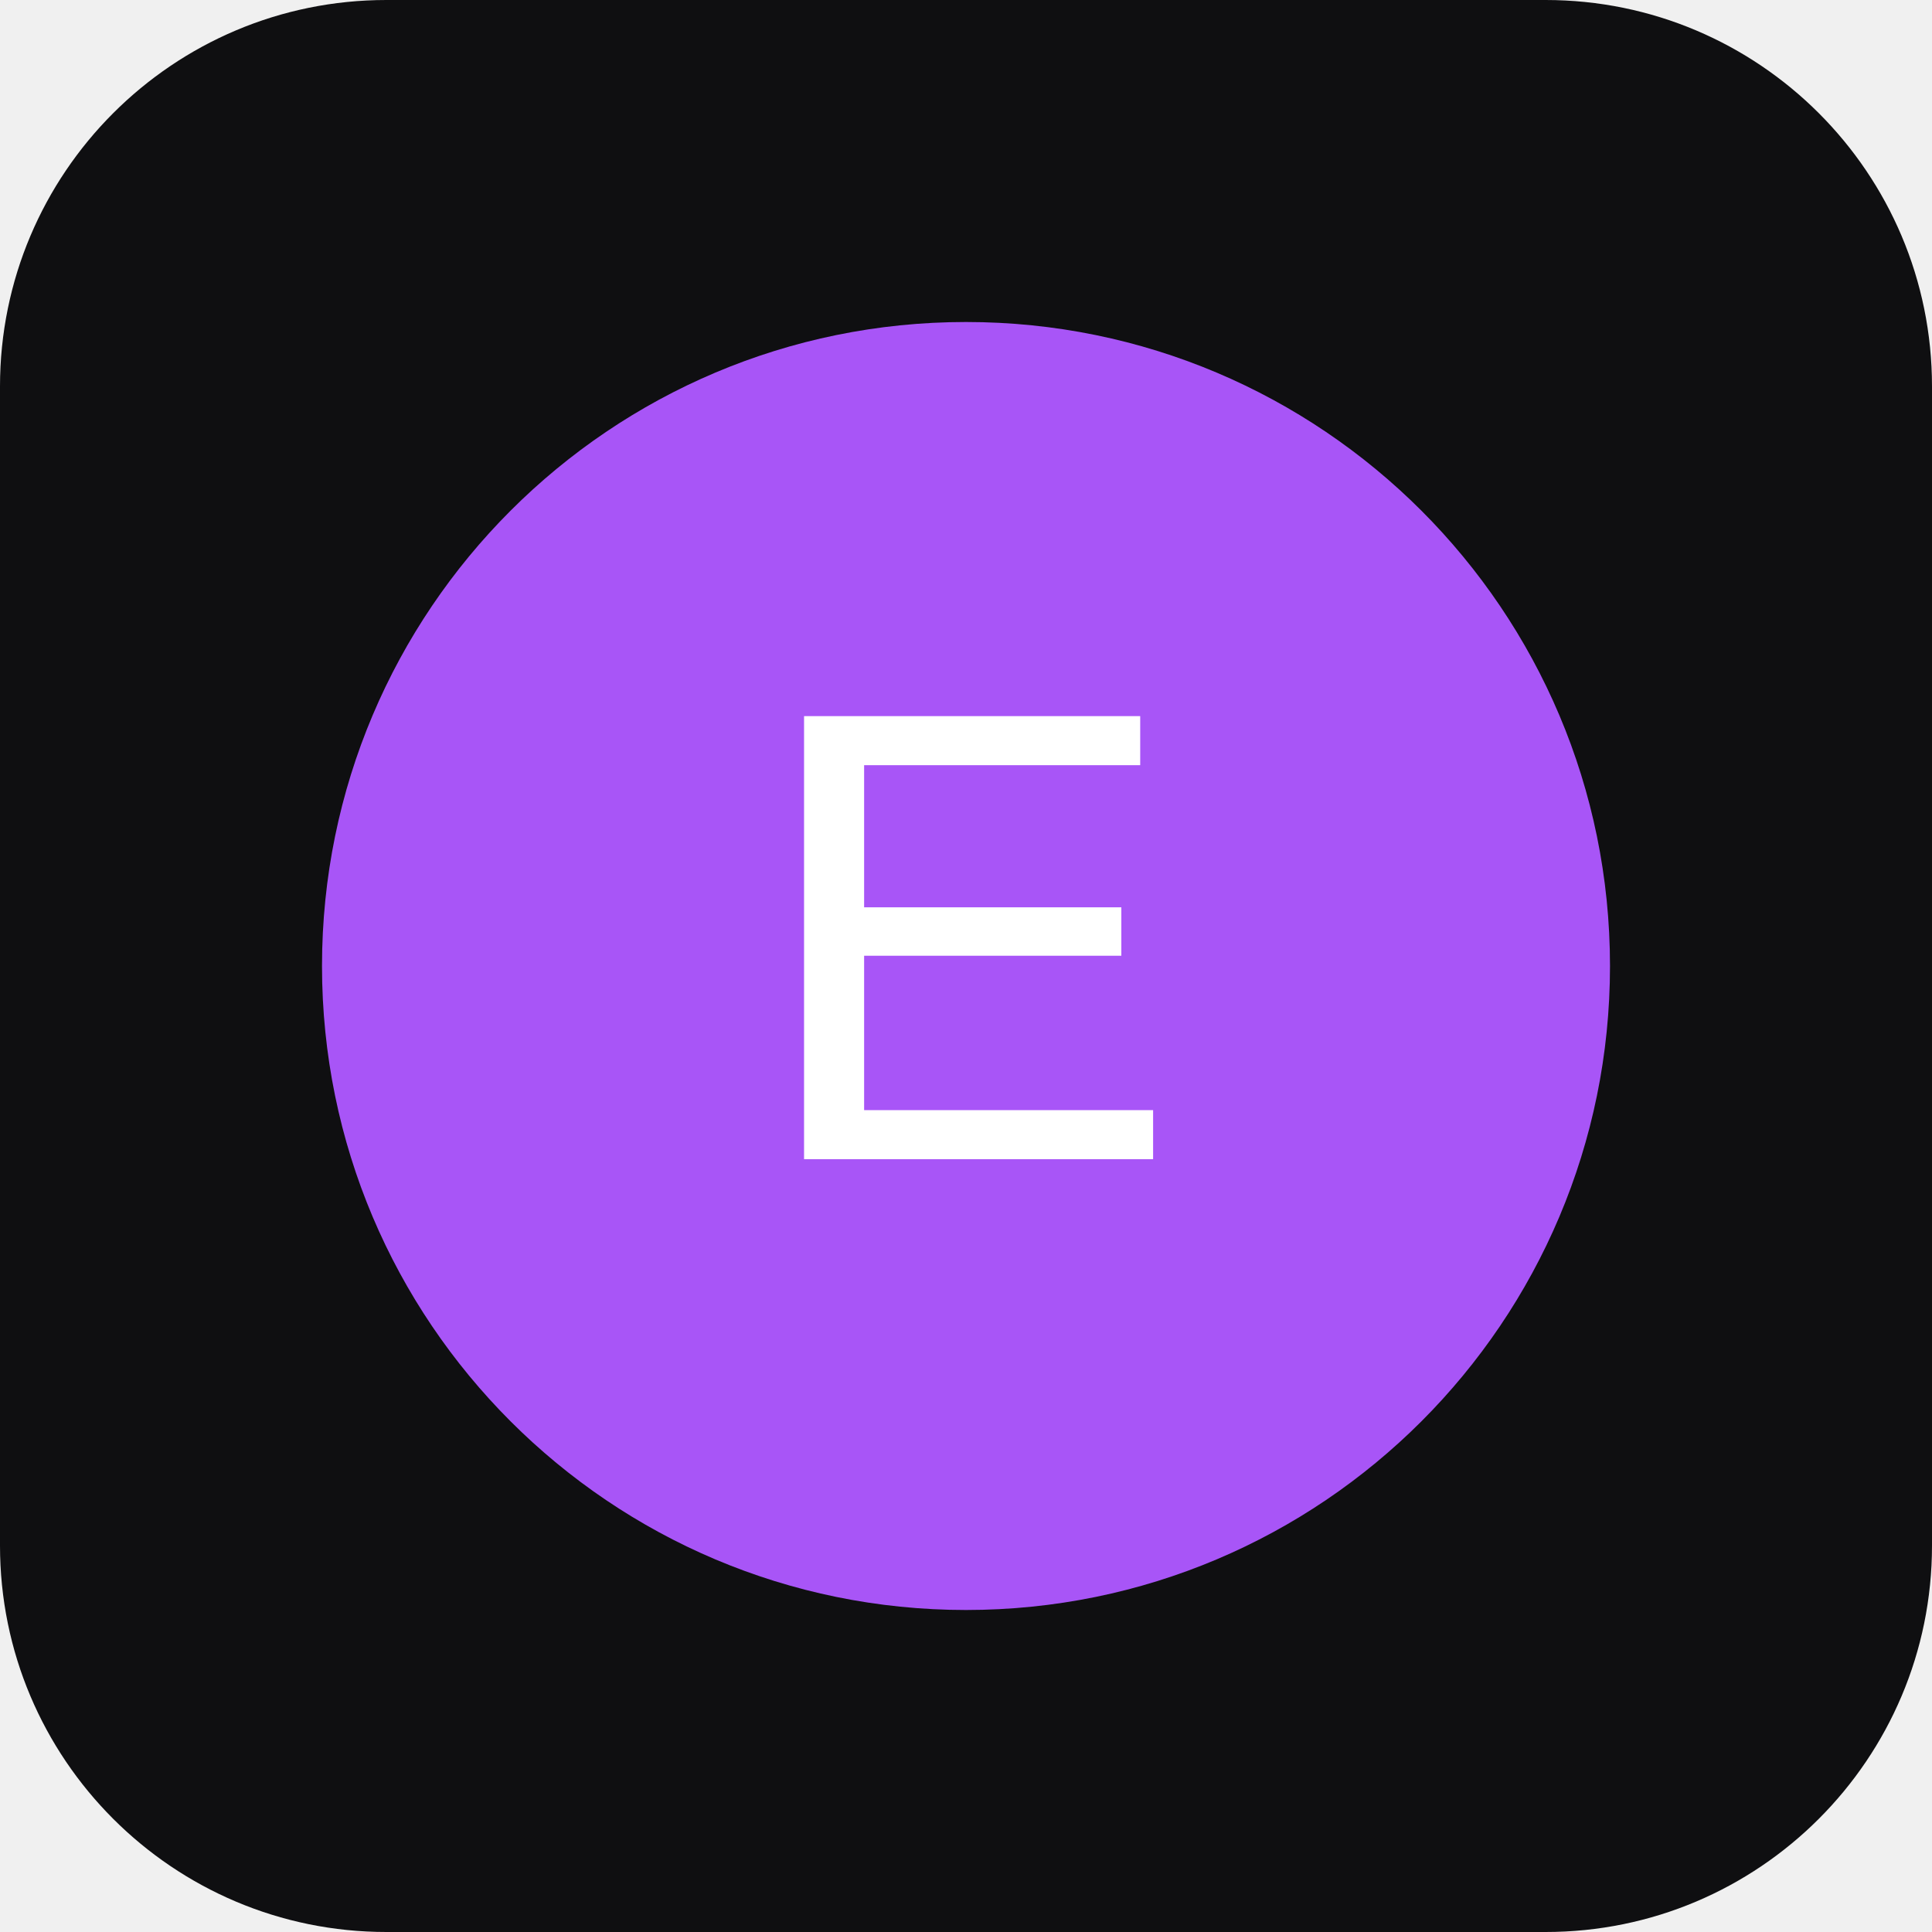
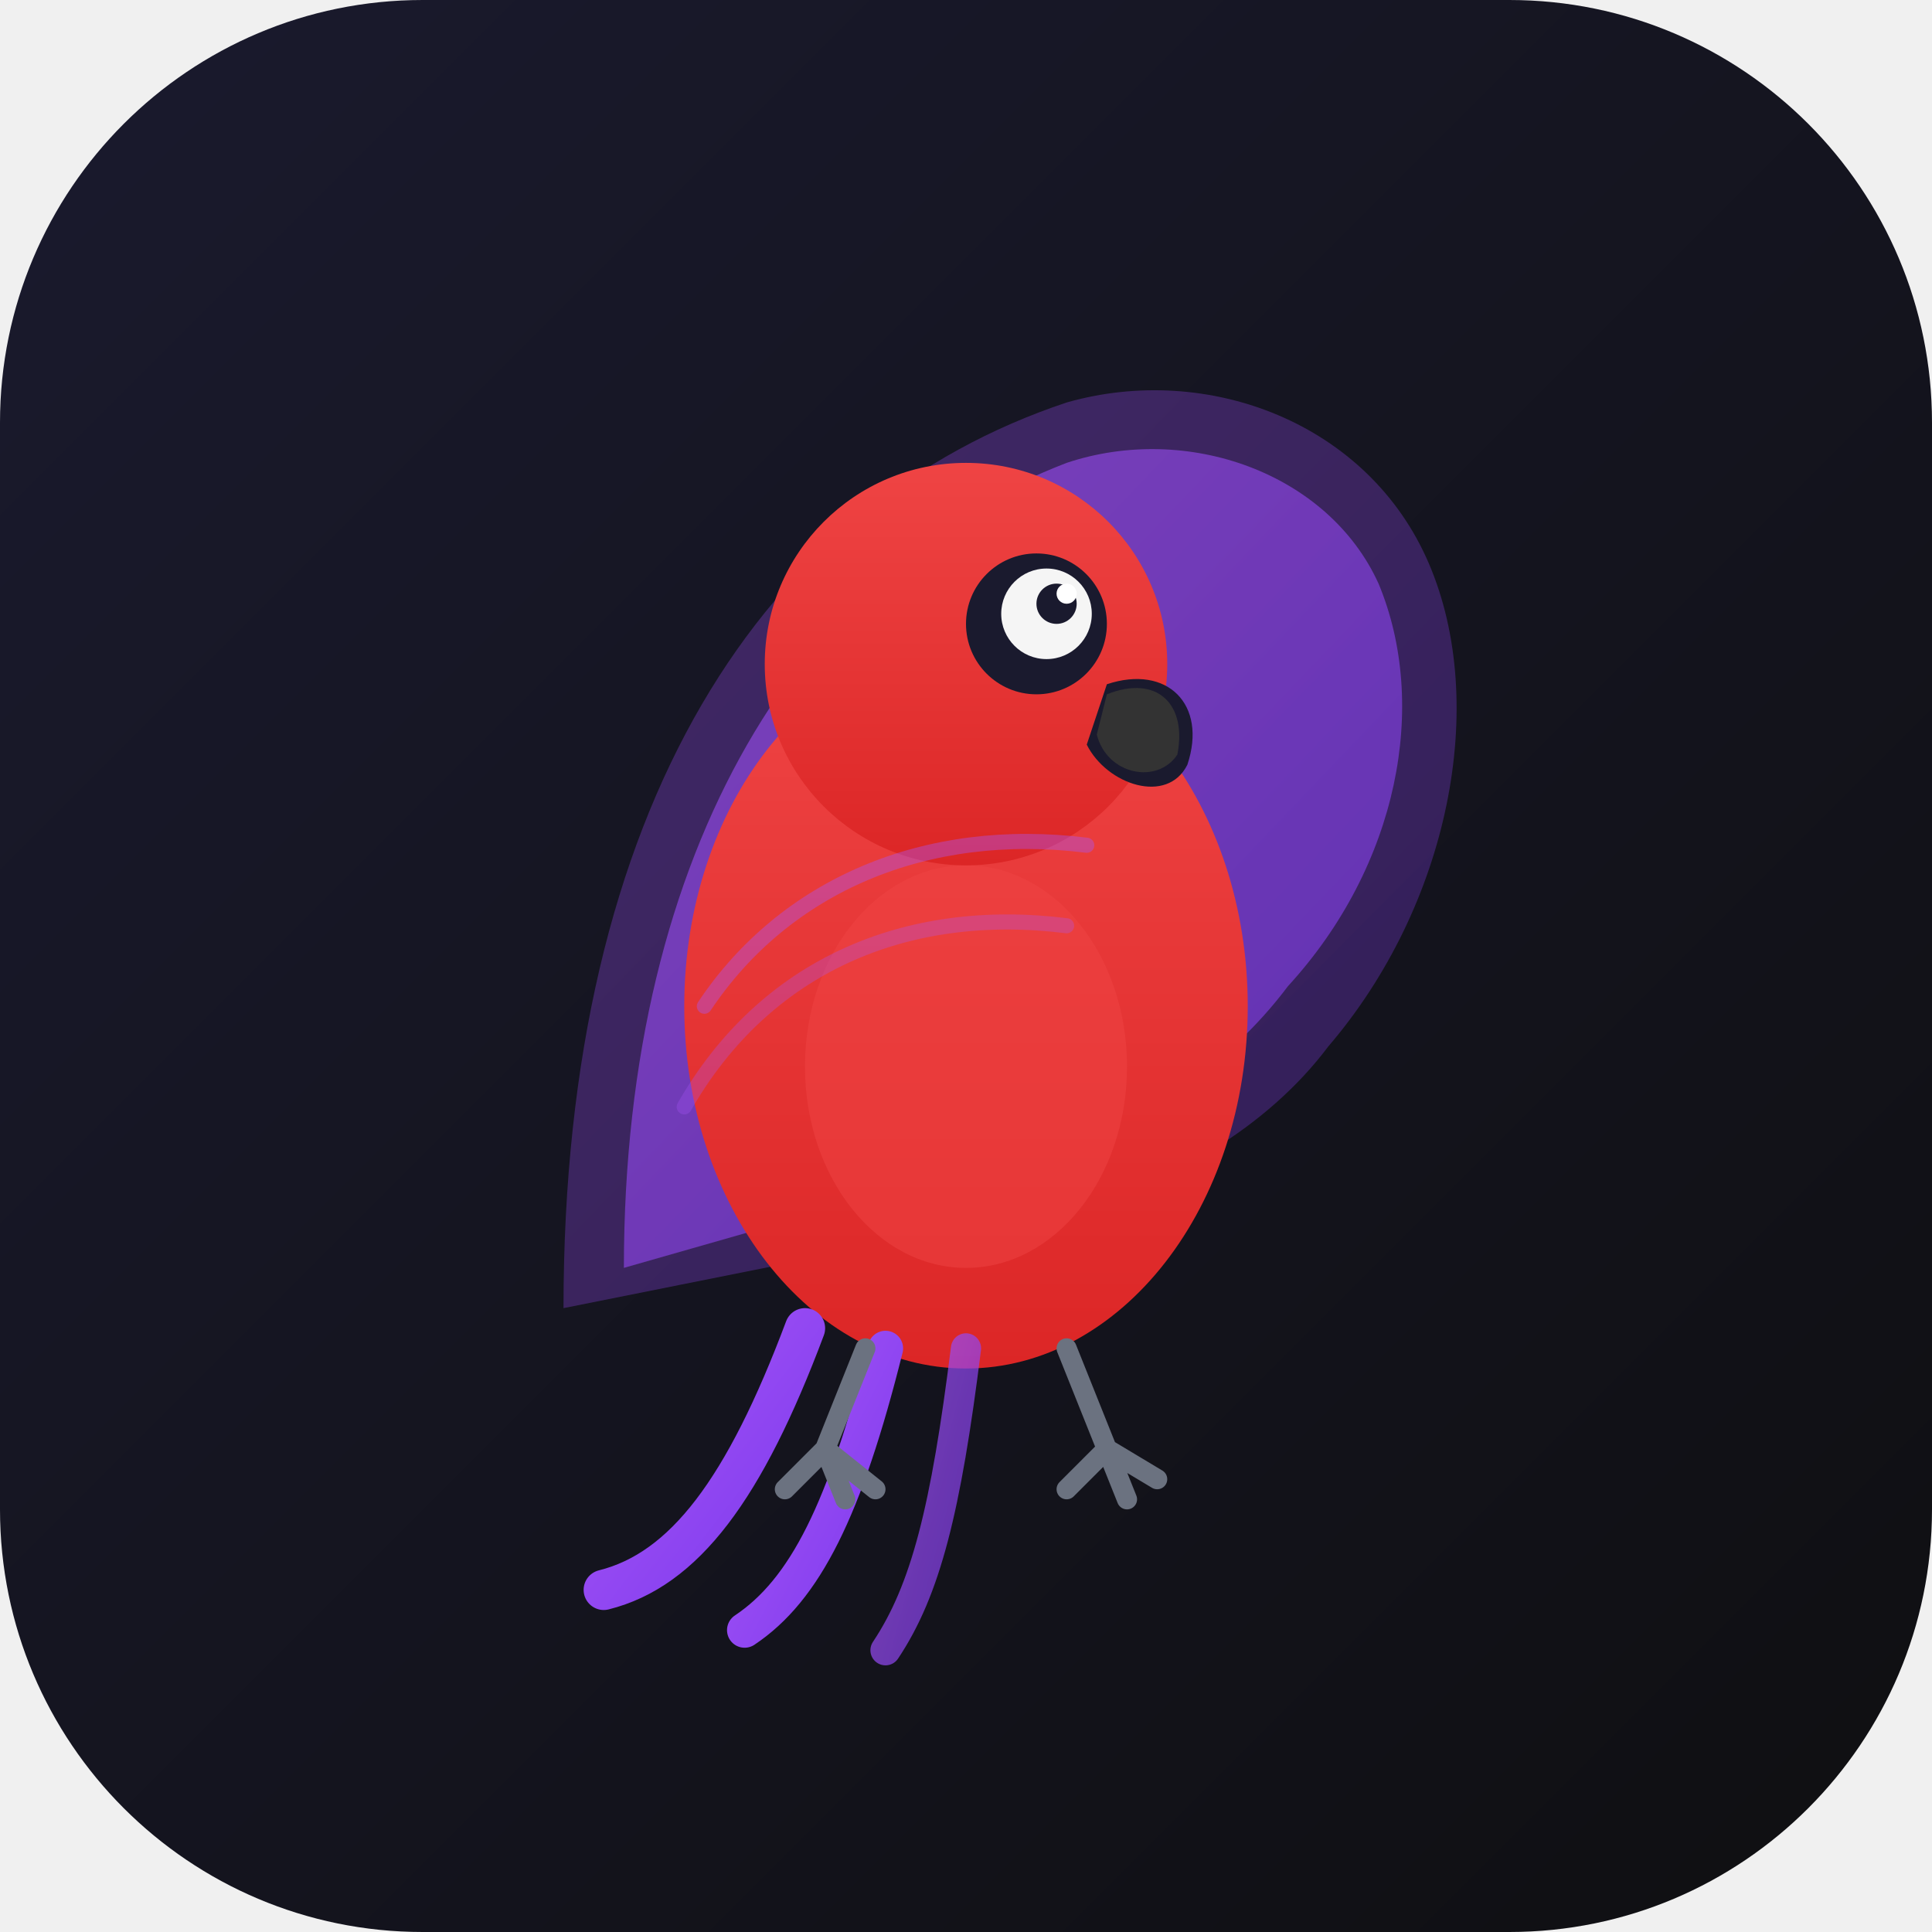
<svg xmlns="http://www.w3.org/2000/svg" width="192" height="192" viewBox="0 0 192 192">
-   <rect width="192" height="192" rx="38.4" fill="#0F0F11" />
-   <circle cx="96" cy="96" r="64" fill="#A855F7" />
-   <text x="96" y="115.2" text-anchor="middle" font-size="64" fill="white" font-family="Arial">E</text>
+   <defs>
+     <linearGradient id="bg" x1="0" y1="0" x2="1" y2="1">
+       <stop offset="0%" stop-color="#1a1a2e" />
+       <stop offset="100%" stop-color="#0f0f11" />
+     </linearGradient>
+     <linearGradient id="feather" x1="0" y1="0" x2="1" y2="1">
+       <stop offset="0%" stop-color="#a855f7" />
+       <stop offset="100%" stop-color="#7c3aed" />
+     </linearGradient>
+     <linearGradient id="body" x1="0" y1="0" x2="0" y2="1">
+       <stop offset="0%" stop-color="#ef4444" />
+       <stop offset="100%" stop-color="#dc2626" />
+     </linearGradient>
+   </defs>
+   <rect width="192" height="192" rx="42" fill="url(#bg)" />
+   <path d="M56 130 C56 80, 76 50, 106 40 C120 36, 136 42, 142 56 C148 70, 144 90, 132 104 C126 112, 116 118, 106 120 Z" fill="url(#feather)" opacity="0.3" />
+   <path d="M62 126 C62 84, 80 56, 106 46 C118 42, 132 47, 137 58 C142 70, 139 86, 128 98 C122 106, 113 112, 104 114 Z" fill="url(#feather)" opacity="0.6" />
+   <ellipse cx="96" cy="100" rx="28" ry="36" fill="url(#body)" />
+   <ellipse cx="96" cy="106" rx="16" ry="20" fill="#ef4444" opacity="0.5" />
+   <circle cx="96" cy="66" r="20" fill="url(#body)" />
+   <circle cx="103" cy="62" r="7" fill="#1a1a2e" />
+   <circle cx="104" cy="61" r="4.5" fill="#f5f5f5" />
+   <circle cx="105" cy="60" r="2" fill="#1a1a2e" />
+   <circle cx="106" cy="59" r="1" fill="#ffffff" />
+   <path d="M110 68 C116 66, 120 70, 118 76 C116 80, 110 78, 108 74 Z" fill="#1a1a2e" />
+   <path d="M110 69 C115 67, 118 70, 117 75 C115 78, 110 77, 109 73 Z" fill="#333" />
+   <path d="M80 132 C74 148, 68 156, 60 158" stroke="url(#feather)" stroke-width="4" fill="none" stroke-linecap="round" />
+   <path d="M88 134 C84 150, 80 158, 74 162" stroke="url(#feather)" stroke-width="3.5" fill="none" stroke-linecap="round" />
+   <path d="M96 134 C94 150, 92 158, 88 164" stroke="url(#feather)" stroke-width="3" fill="none" stroke-linecap="round" opacity="0.7" />
+   <path d="M86 134 L82 144 M82 144 L78 148 M82 144 L84 149 M82 144 L87 148" stroke="#6b7280" stroke-width="2" fill="none" stroke-linecap="round" />
+   <path d="M106 134 L110 144 M110 144 L106 148 M110 144 L112 149 M110 144 L115 147" stroke="#6b7280" stroke-width="2" fill="none" stroke-linecap="round" />
+   <path d="M70 100 C78 88, 92 82, 108 84" stroke="#a855f7" stroke-width="1.5" fill="none" opacity="0.4" stroke-linecap="round" />
+   <path d="M68 110 C76 96, 90 90, 106 92" stroke="#a855f7" stroke-width="1.5" fill="none" opacity="0.3" stroke-linecap="round" />
</svg>
